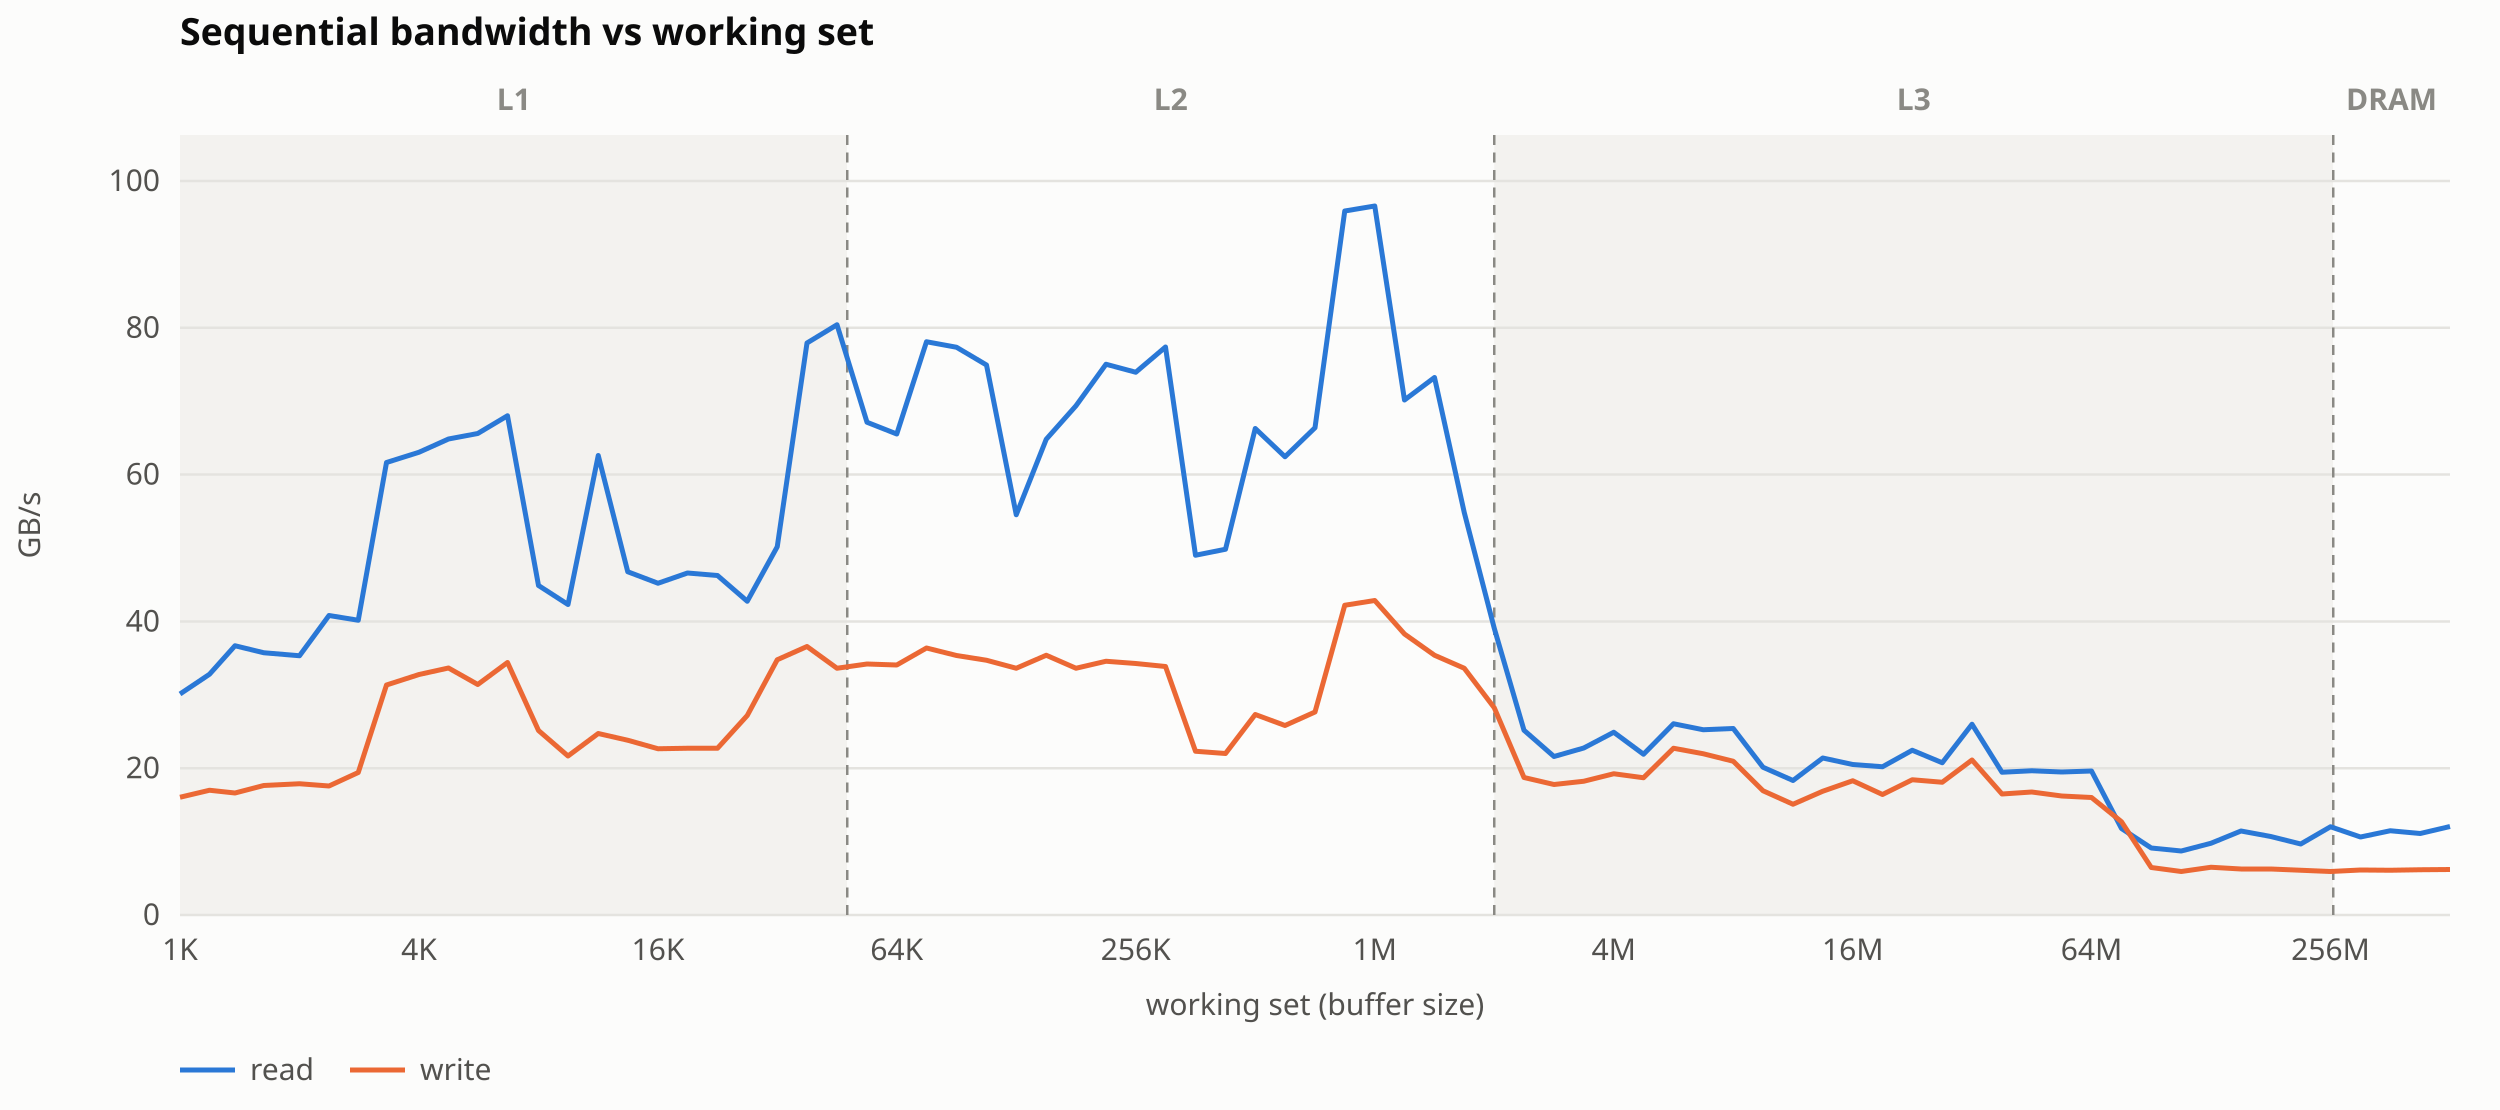
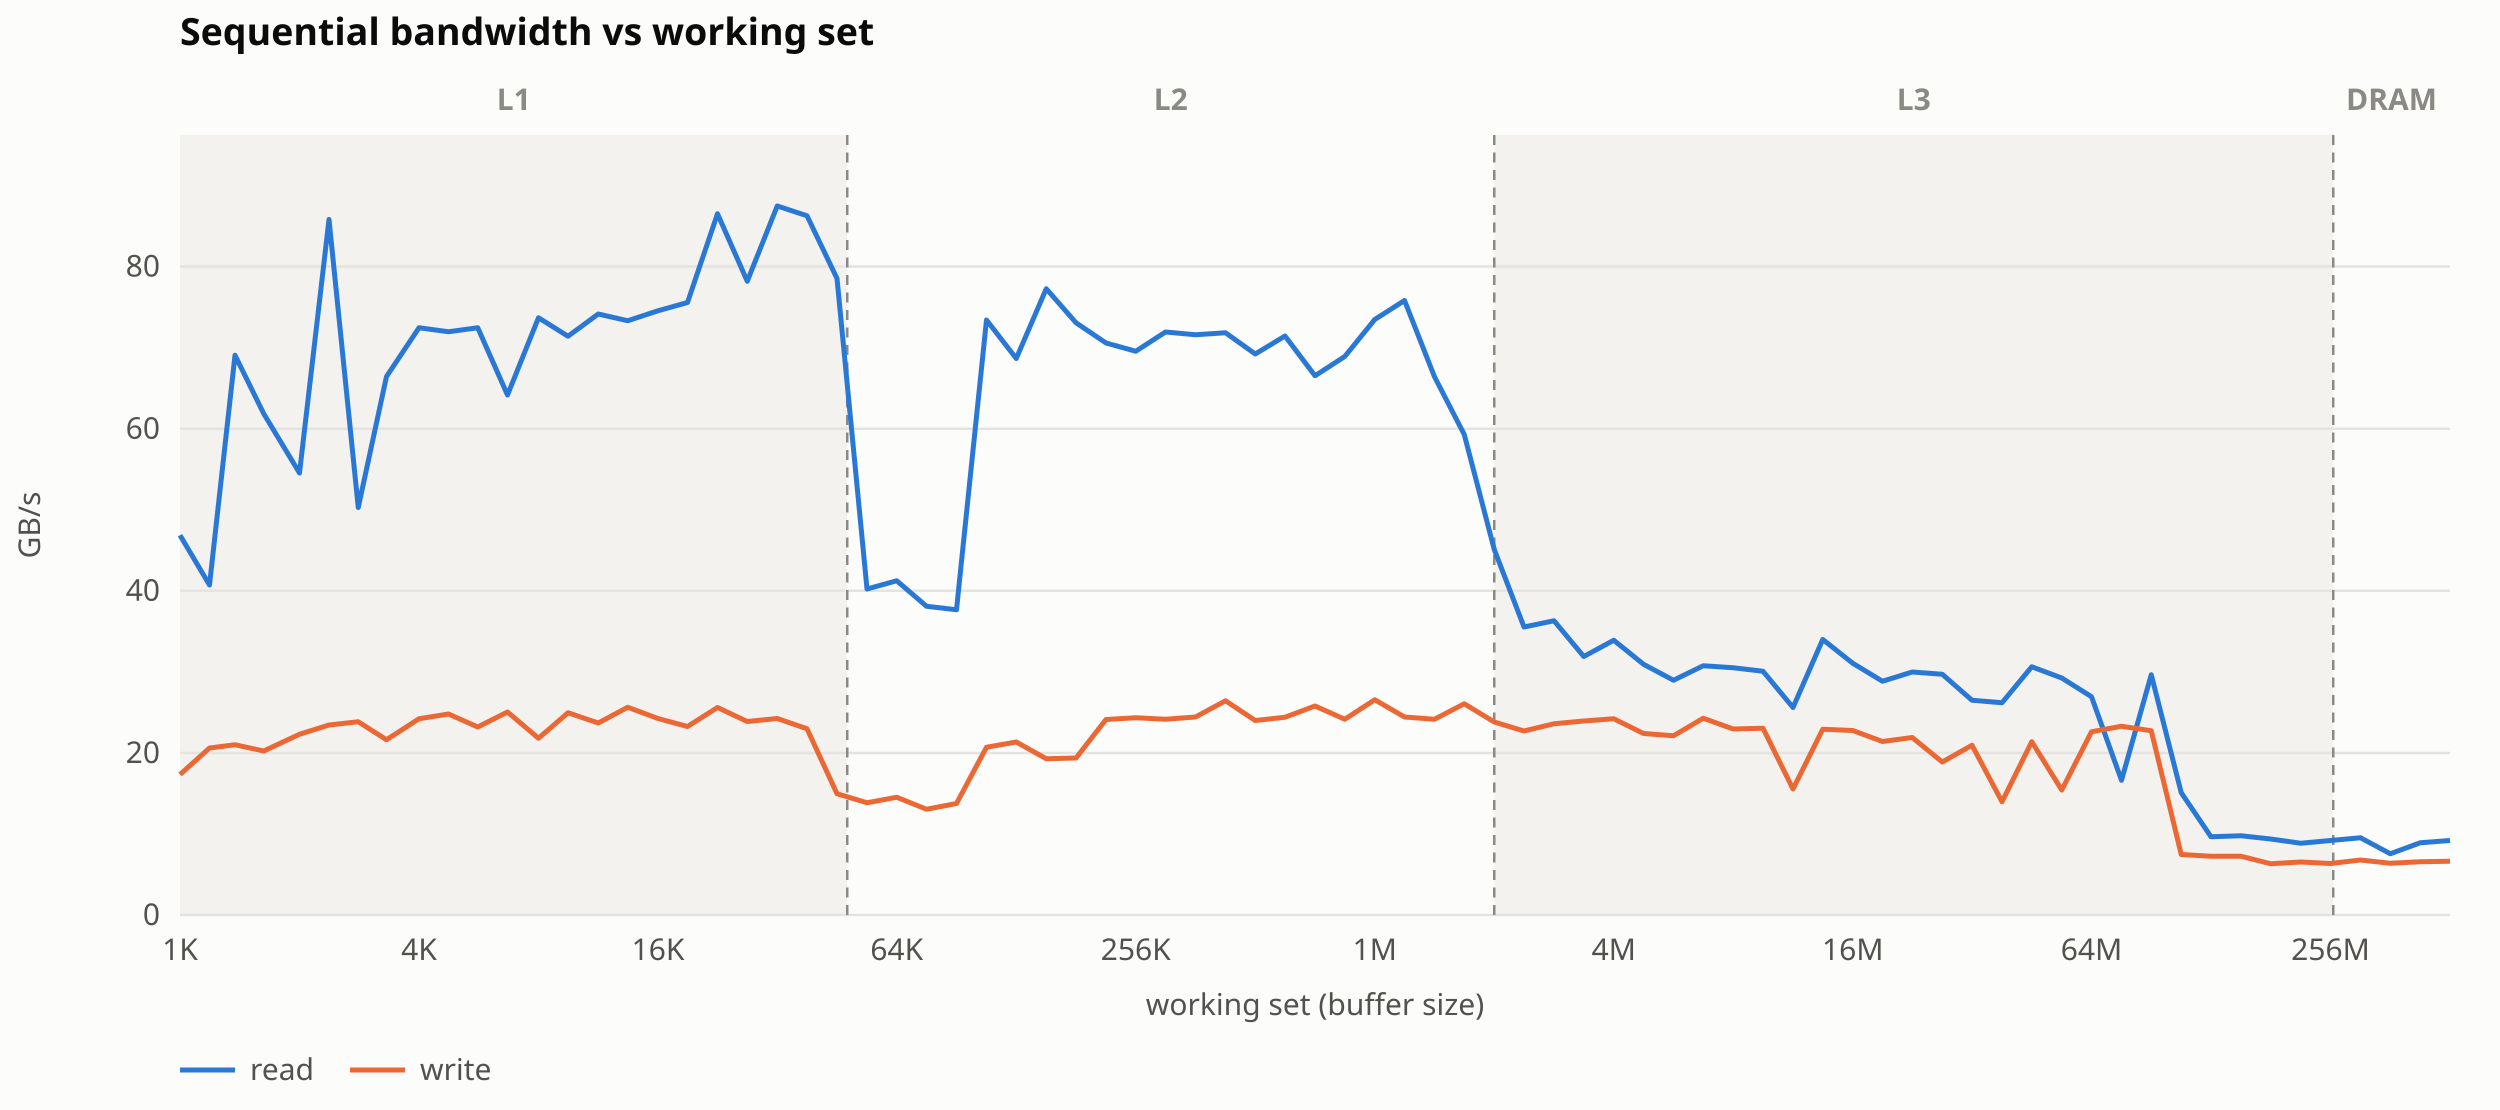
<svg xmlns="http://www.w3.org/2000/svg" viewBox="0 0 1000 444" role="img" aria-label="Sequential bandwidth vs working set">
  <style>
  .bg{fill:#fcfcfb} .ax{fill:#52514e;font:12px system-ui,sans-serif} .title{fill:#0b0b0b;font:600 15px system-ui,sans-serif}
  .grid{stroke:#e4e3df} .zone-a{fill:#f3f2ef} .zone-b{fill:#fcfcfb} .marker{stroke:#8a8984}
  .zlabel{fill:#8a8984;font:600 12px system-ui,sans-serif} .hit{fill:transparent}
  .s1{stroke:#2a78d6} .s2{stroke:#eb6834} .s3{stroke:#1baf7a} .s4{stroke:#6250d6} .s5{stroke:#e87ba4}
  .f1{fill:#2a78d6} .f2{fill:#eb6834} .f3{fill:#1baf7a} .f4{fill:#6250d6} .f5{fill:#e87ba4}
</style>
  <rect class="bg" width="1000" height="444" />
  <text class="title" x="72" y="18">Sequential bandwidth vs working set</text>
  <g transform="translate(0,24)">
    <rect class="zone-a" x="72.0" y="30" width="266.9" height="312" />
    <text class="zlabel" x="205.5" y="20" text-anchor="middle">L1</text>
    <rect class="zone-b" x="338.9" y="30" width="258.8" height="312" />
    <text class="zlabel" x="468.3" y="20" text-anchor="middle">L2</text>
    <rect class="zone-a" x="597.7" y="30" width="335.6" height="312" />
    <text class="zlabel" x="765.5" y="20" text-anchor="middle">L3</text>
    <rect class="zone-b" x="933.3" y="30" width="46.7" height="312" />
    <text class="zlabel" x="956.6" y="20" text-anchor="middle">DRAM</text>
    <line class="grid" x1="72" x2="980" y1="342.0" y2="342.0" />
    <text class="ax" x="64" y="346.0" text-anchor="end">0</text>
-     <line class="grid" x1="72" x2="980" y1="283.3" y2="283.3" />
-     <text class="ax" x="64" y="287.3" text-anchor="end">20</text>
-     <line class="grid" x1="72" x2="980" y1="224.6" y2="224.6" />
-     <text class="ax" x="64" y="228.6" text-anchor="end">40</text>
-     <line class="grid" x1="72" x2="980" y1="165.8" y2="165.8" />
-     <text class="ax" x="64" y="169.8" text-anchor="end">60</text>
-     <line class="grid" x1="72" x2="980" y1="107.1" y2="107.1" />
-     <text class="ax" x="64" y="111.1" text-anchor="end">80</text>
-     <line class="grid" x1="72" x2="980" y1="48.4" y2="48.4" />
-     <text class="ax" x="64" y="52.4" text-anchor="end">100</text>
+     <line class="grid" x1="72" x2="980" y1="277.2" y2="277.2" />
+     <text class="ax" x="64" y="281.2" text-anchor="end">20</text>
+     <line class="grid" x1="72" x2="980" y1="212.3" y2="212.3" />
+     <text class="ax" x="64" y="216.3" text-anchor="end">40</text>
+     <line class="grid" x1="72" x2="980" y1="147.5" y2="147.5" />
+     <text class="ax" x="64" y="151.5" text-anchor="end">60</text>
+     <line class="grid" x1="72" x2="980" y1="82.6" y2="82.6" />
+     <text class="ax" x="64" y="86.6" text-anchor="end">80</text>
    <text class="ax" x="72.0" y="360" text-anchor="middle">1K</text>
    <text class="ax" x="167.6" y="360" text-anchor="middle">4K</text>
    <text class="ax" x="263.2" y="360" text-anchor="middle">16K</text>
    <text class="ax" x="358.7" y="360" text-anchor="middle">64K</text>
    <text class="ax" x="454.3" y="360" text-anchor="middle">256K</text>
    <text class="ax" x="549.9" y="360" text-anchor="middle">1M</text>
    <text class="ax" x="645.5" y="360" text-anchor="middle">4M</text>
    <text class="ax" x="741.1" y="360" text-anchor="middle">16M</text>
    <text class="ax" x="836.6" y="360" text-anchor="middle">64M</text>
    <text class="ax" x="932.2" y="360" text-anchor="middle">256M</text>
    <line class="marker" x1="338.9" x2="338.9" y1="30" y2="342" stroke-dasharray="4 3" />
    <line class="marker" x1="597.7" x2="597.7" y1="30" y2="342" stroke-dasharray="4 3" />
    <line class="marker" x1="933.3" x2="933.3" y1="30" y2="342" stroke-dasharray="4 3" />
    <text class="ax" x="526.0" y="382" text-anchor="middle">working set (buffer size)</text>
    <text class="ax" x="16" y="186.0" transform="rotate(-90 16 186.0)" text-anchor="middle">GB/s</text>
-     <polyline class="s1" fill="none" stroke-width="2" stroke-linejoin="round" points="72.0,253.6 83.8,245.7 94.0,234.3 105.5,237.1 119.8,238.3 131.6,222.2 143.3,224.1 154.6,161.0 167.6,156.9 179.4,151.6 191.1,149.4 203.0,142.3 215.4,210.2 227.2,217.8 239.3,158.2 251.1,204.7 263.2,209.3 275.0,205.2 287.0,206.2 298.9,216.5 310.9,194.7 322.8,113.2 334.8,105.9 346.8,144.9 358.7,149.6 370.6,112.7 382.6,114.9 394.6,122.0 406.5,181.9 418.5,151.7 430.4,138.3 442.4,121.7 454.3,124.9 466.2,114.8 478.2,198.1 490.2,195.7 502.1,147.4 514.0,158.7 526.0,147.1 537.9,60.4 549.9,58.4 561.8,136.0 573.8,127.0 585.7,181.0 597.7,227.3 609.6,268.1 621.6,278.6 633.5,275.2 645.5,268.9 657.4,277.7 669.4,265.5 681.3,267.9 693.3,267.4 705.2,282.9 717.2,288.2 729.1,279.2 741.1,281.8 753.0,282.7 764.9,276.1 776.9,281.1 788.8,265.7 800.8,284.9 812.7,284.3 824.7,284.8 836.6,284.4 848.6,307.4 860.5,315.2 872.5,316.4 884.4,313.3 896.4,308.4 908.3,310.6 920.3,313.6 932.2,306.7 944.2,310.8 956.1,308.3 968.1,309.4 980.0,306.6" />
-     <polyline class="s2" fill="none" stroke-width="2" stroke-linejoin="round" points="72.0,294.9 83.8,292.1 94.0,293.2 105.5,290.2 119.8,289.5 131.6,290.4 143.3,285.0 154.6,250.0 167.6,245.8 179.4,243.2 191.1,249.8 203.0,241.0 215.4,268.2 227.2,278.4 239.3,269.4 251.1,272.1 263.2,275.5 275.0,275.3 287.0,275.3 298.9,262.2 310.9,239.9 322.8,234.6 334.8,243.3 346.8,241.6 358.7,242.0 370.6,235.2 382.6,238.2 394.6,240.1 406.5,243.3 418.5,238.1 430.4,243.3 442.4,240.5 454.3,241.4 466.2,242.6 478.2,276.5 490.2,277.4 502.1,261.8 514.0,266.2 526.0,260.8 537.9,218.1 549.9,216.2 561.8,229.6 573.8,238.1 585.7,243.3 597.7,259.1 609.6,287.0 621.6,289.8 633.5,288.5 645.5,285.5 657.4,287.1 669.4,275.3 681.3,277.5 693.3,280.5 705.2,292.3 717.2,297.7 729.1,292.5 741.1,288.3 753.0,293.8 764.9,287.9 776.9,288.9 788.8,280.0 800.8,293.6 812.7,292.8 824.7,294.4 836.6,295.0 848.6,304.7 860.5,323.0 872.5,324.6 884.4,322.9 896.4,323.6 908.3,323.6 920.3,324.1 932.2,324.6 944.2,324.0 956.1,324.1 968.1,323.9 980.0,323.8" />
+     <polyline class="s1" fill="none" stroke-width="2" stroke-linejoin="round" points="72.0,190.1 83.8,210.0 94.0,118.1 105.5,141.5 119.8,165.2 131.6,63.8 143.3,179.0 154.6,126.6 167.6,107.1 179.4,108.7 191.1,107.1 203.0,134.0 215.4,103.1 227.2,110.5 239.3,101.6 251.1,104.3 263.2,100.3 275.0,97.0 287.0,61.5 298.9,88.5 310.9,58.4 322.8,62.3 334.8,87.4 346.8,211.6 358.7,208.3 370.6,218.5 382.6,219.9 394.6,104.0 406.5,119.4 418.5,91.5 430.4,105.1 442.4,113.2 454.3,116.5 466.2,108.8 478.2,109.9 490.2,109.1 502.1,117.6 514.0,110.4 526.0,126.3 537.9,118.6 549.9,103.8 561.8,96.2 573.8,126.7 585.7,149.8 597.7,195.8 609.6,226.8 621.6,224.3 633.5,238.6 645.5,232.1 657.4,241.7 669.4,248.1 681.3,242.3 693.3,243.1 705.2,244.5 717.2,259.0 729.1,231.8 741.1,241.3 753.0,248.5 764.9,244.8 776.9,245.7 788.8,256.1 800.8,257.1 812.7,242.7 824.7,247.2 836.6,254.7 848.6,288.1 860.5,245.9 872.5,293.1 884.4,310.7 896.4,310.3 908.3,311.6 920.3,313.3 932.2,312.2 944.2,311.1 956.1,317.5 968.1,313.1 980.0,312.2" />
+     <polyline class="s2" fill="none" stroke-width="2" stroke-linejoin="round" points="72.0,285.8 83.8,275.2 94.0,273.9 105.5,276.4 119.8,269.7 131.6,266.0 143.3,264.7 154.6,271.9 167.6,263.5 179.4,261.6 191.1,266.8 203.0,260.8 215.4,271.3 227.2,261.1 239.3,265.2 251.1,258.9 263.2,263.4 275.0,266.6 287.0,259.0 298.9,264.6 310.9,263.4 322.8,267.5 334.8,293.5 346.8,297.1 358.7,294.9 370.6,299.7 382.6,297.4 394.6,274.9 406.5,272.8 418.5,279.5 430.4,279.2 442.4,263.8 454.3,263.1 466.2,263.7 478.2,262.8 490.2,256.3 502.1,264.2 514.0,262.9 526.0,258.4 537.9,263.7 549.9,255.9 561.8,262.8 573.8,263.7 585.7,257.5 597.7,264.8 609.6,268.4 621.6,265.5 633.5,264.4 645.5,263.5 657.4,269.4 669.4,270.3 681.3,263.3 693.3,267.6 705.2,267.3 717.2,291.6 729.1,267.7 741.1,268.2 753.0,272.6 764.9,271.0 776.9,280.8 788.8,274.1 800.8,296.7 812.7,272.7 824.7,292.0 836.6,268.7 848.6,266.5 860.5,268.3 872.5,317.8 884.4,318.5 896.4,318.5 908.3,321.5 920.3,320.8 932.2,321.4 944.2,320.0 956.1,321.3 968.1,320.7 980.0,320.5" />
    <line class="s1" stroke-width="2" x1="72" x2="94" y1="404" y2="404" />
    <text class="ax" x="100" y="408">read</text>
    <line class="s2" stroke-width="2" x1="140" x2="162" y1="404" y2="404" />
    <text class="ax" x="168" y="408">write</text>
  </g>
</svg>
